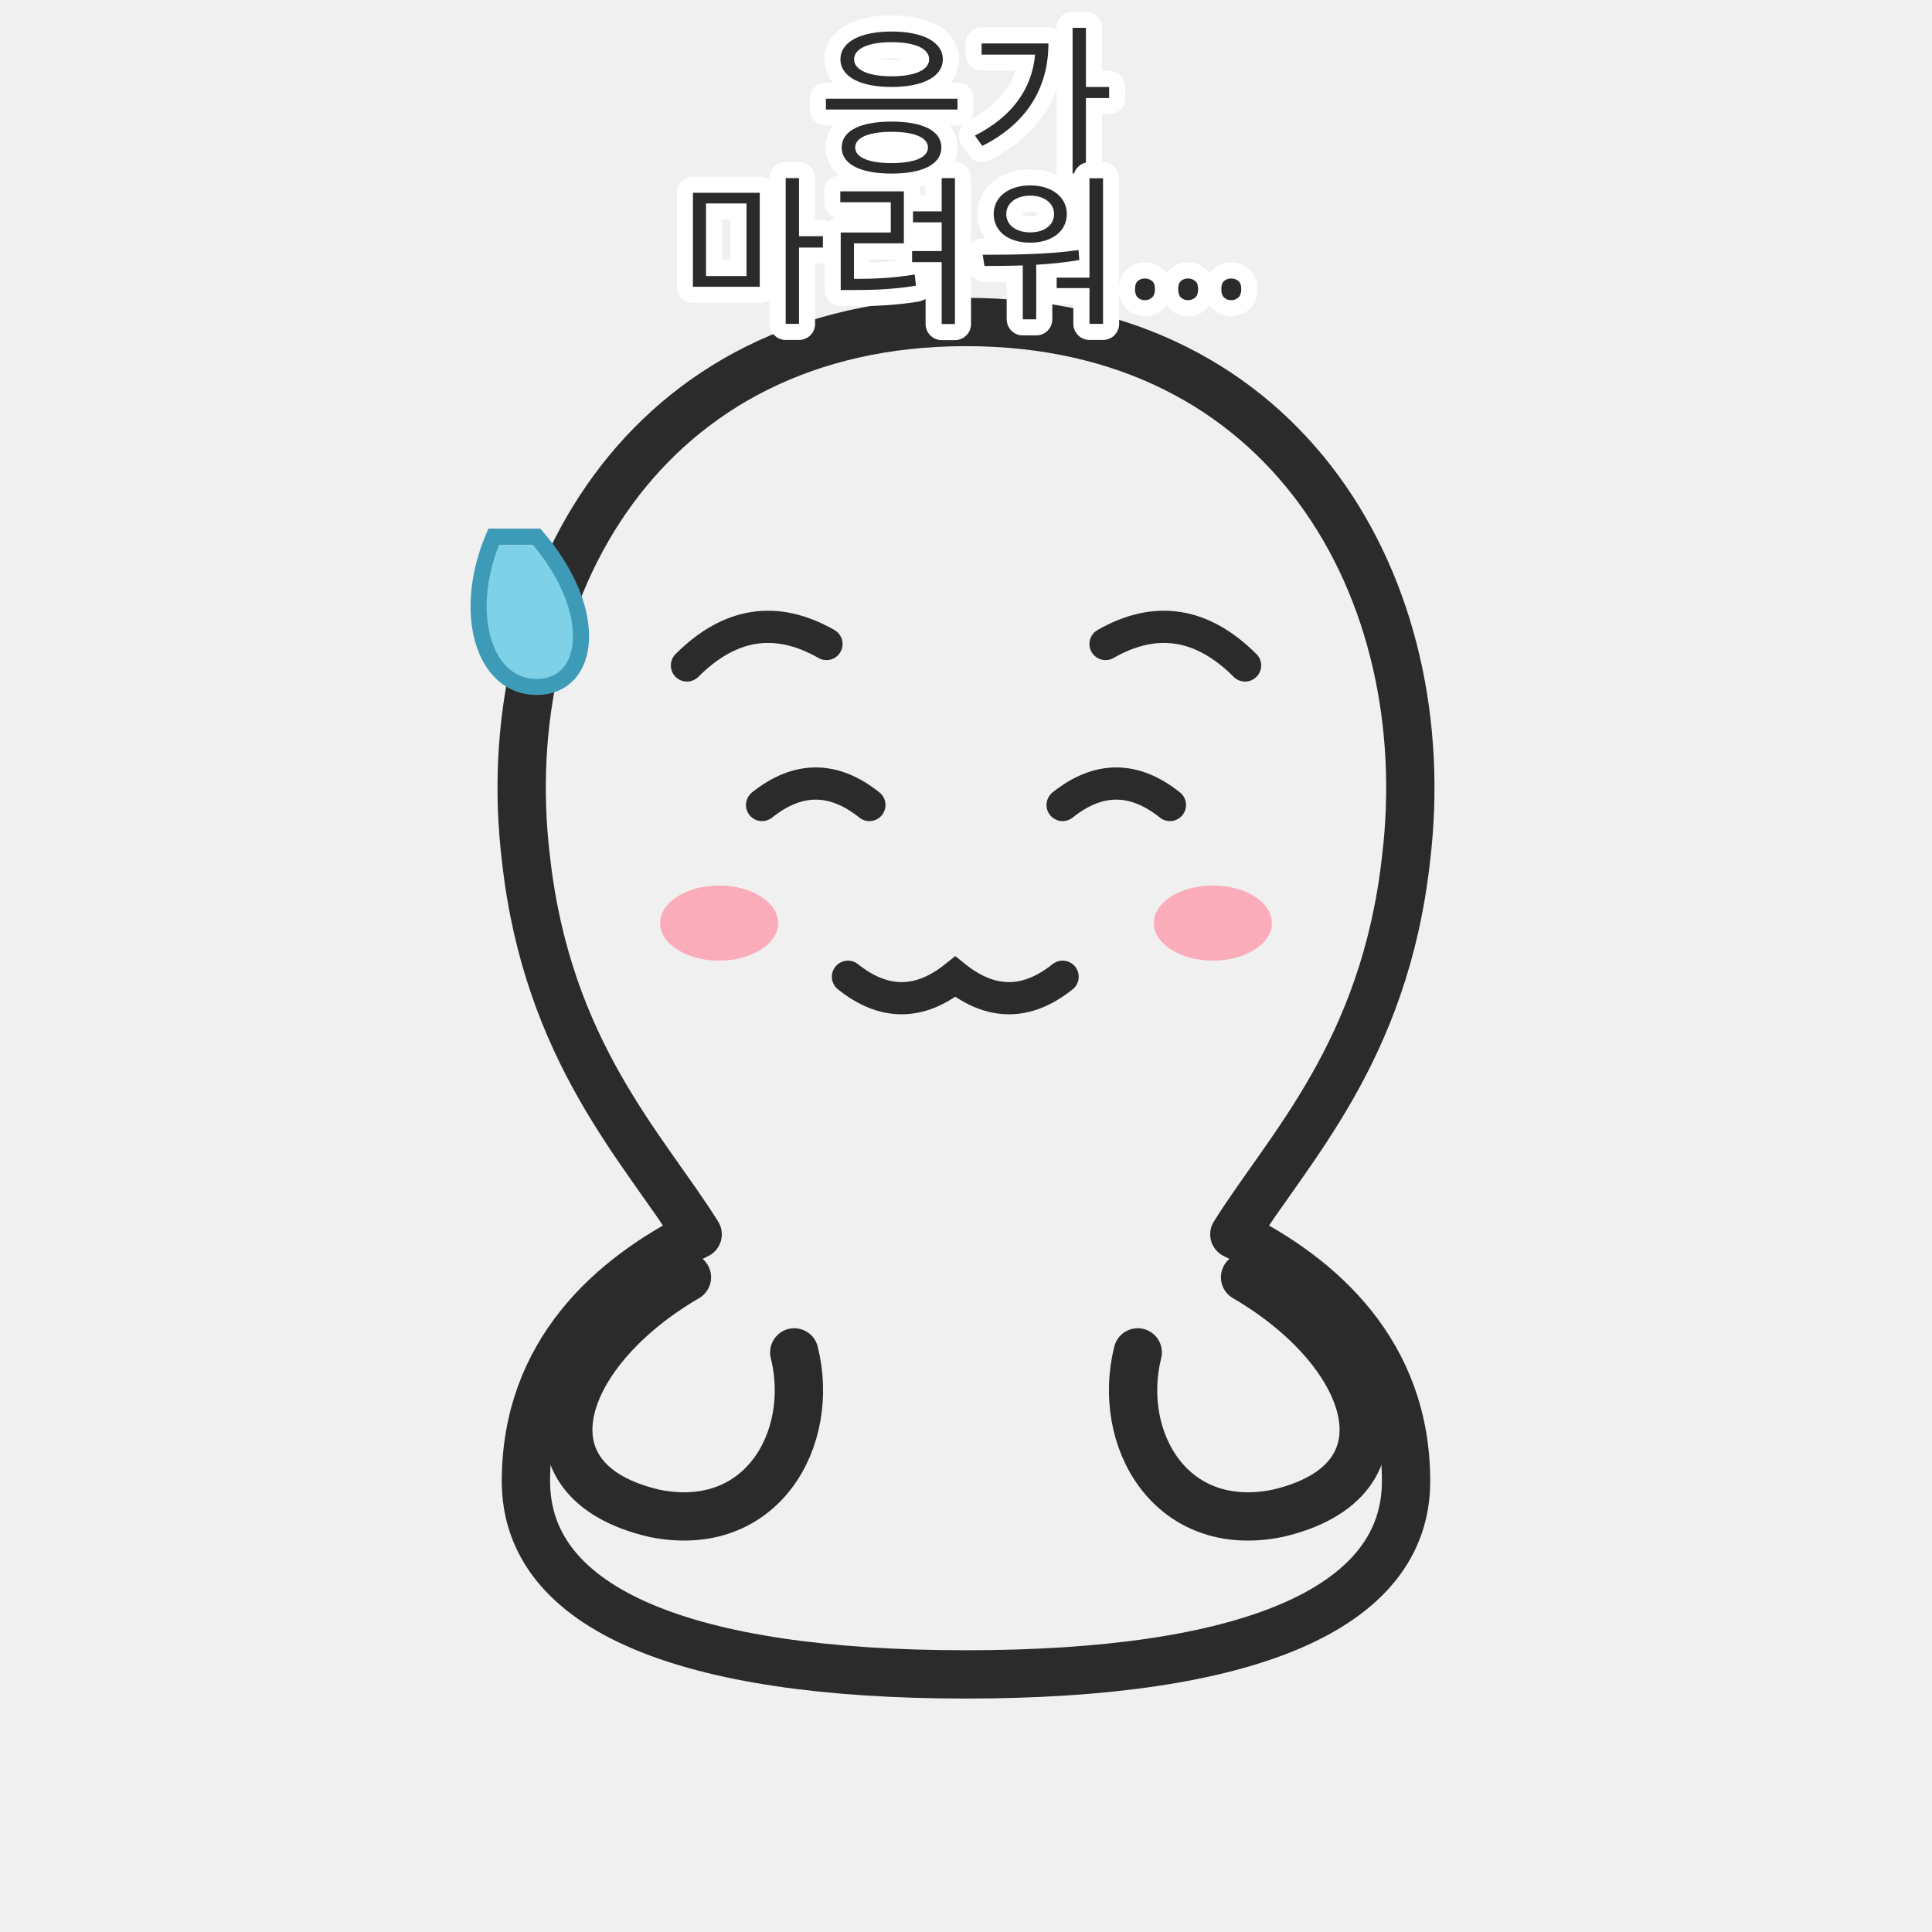
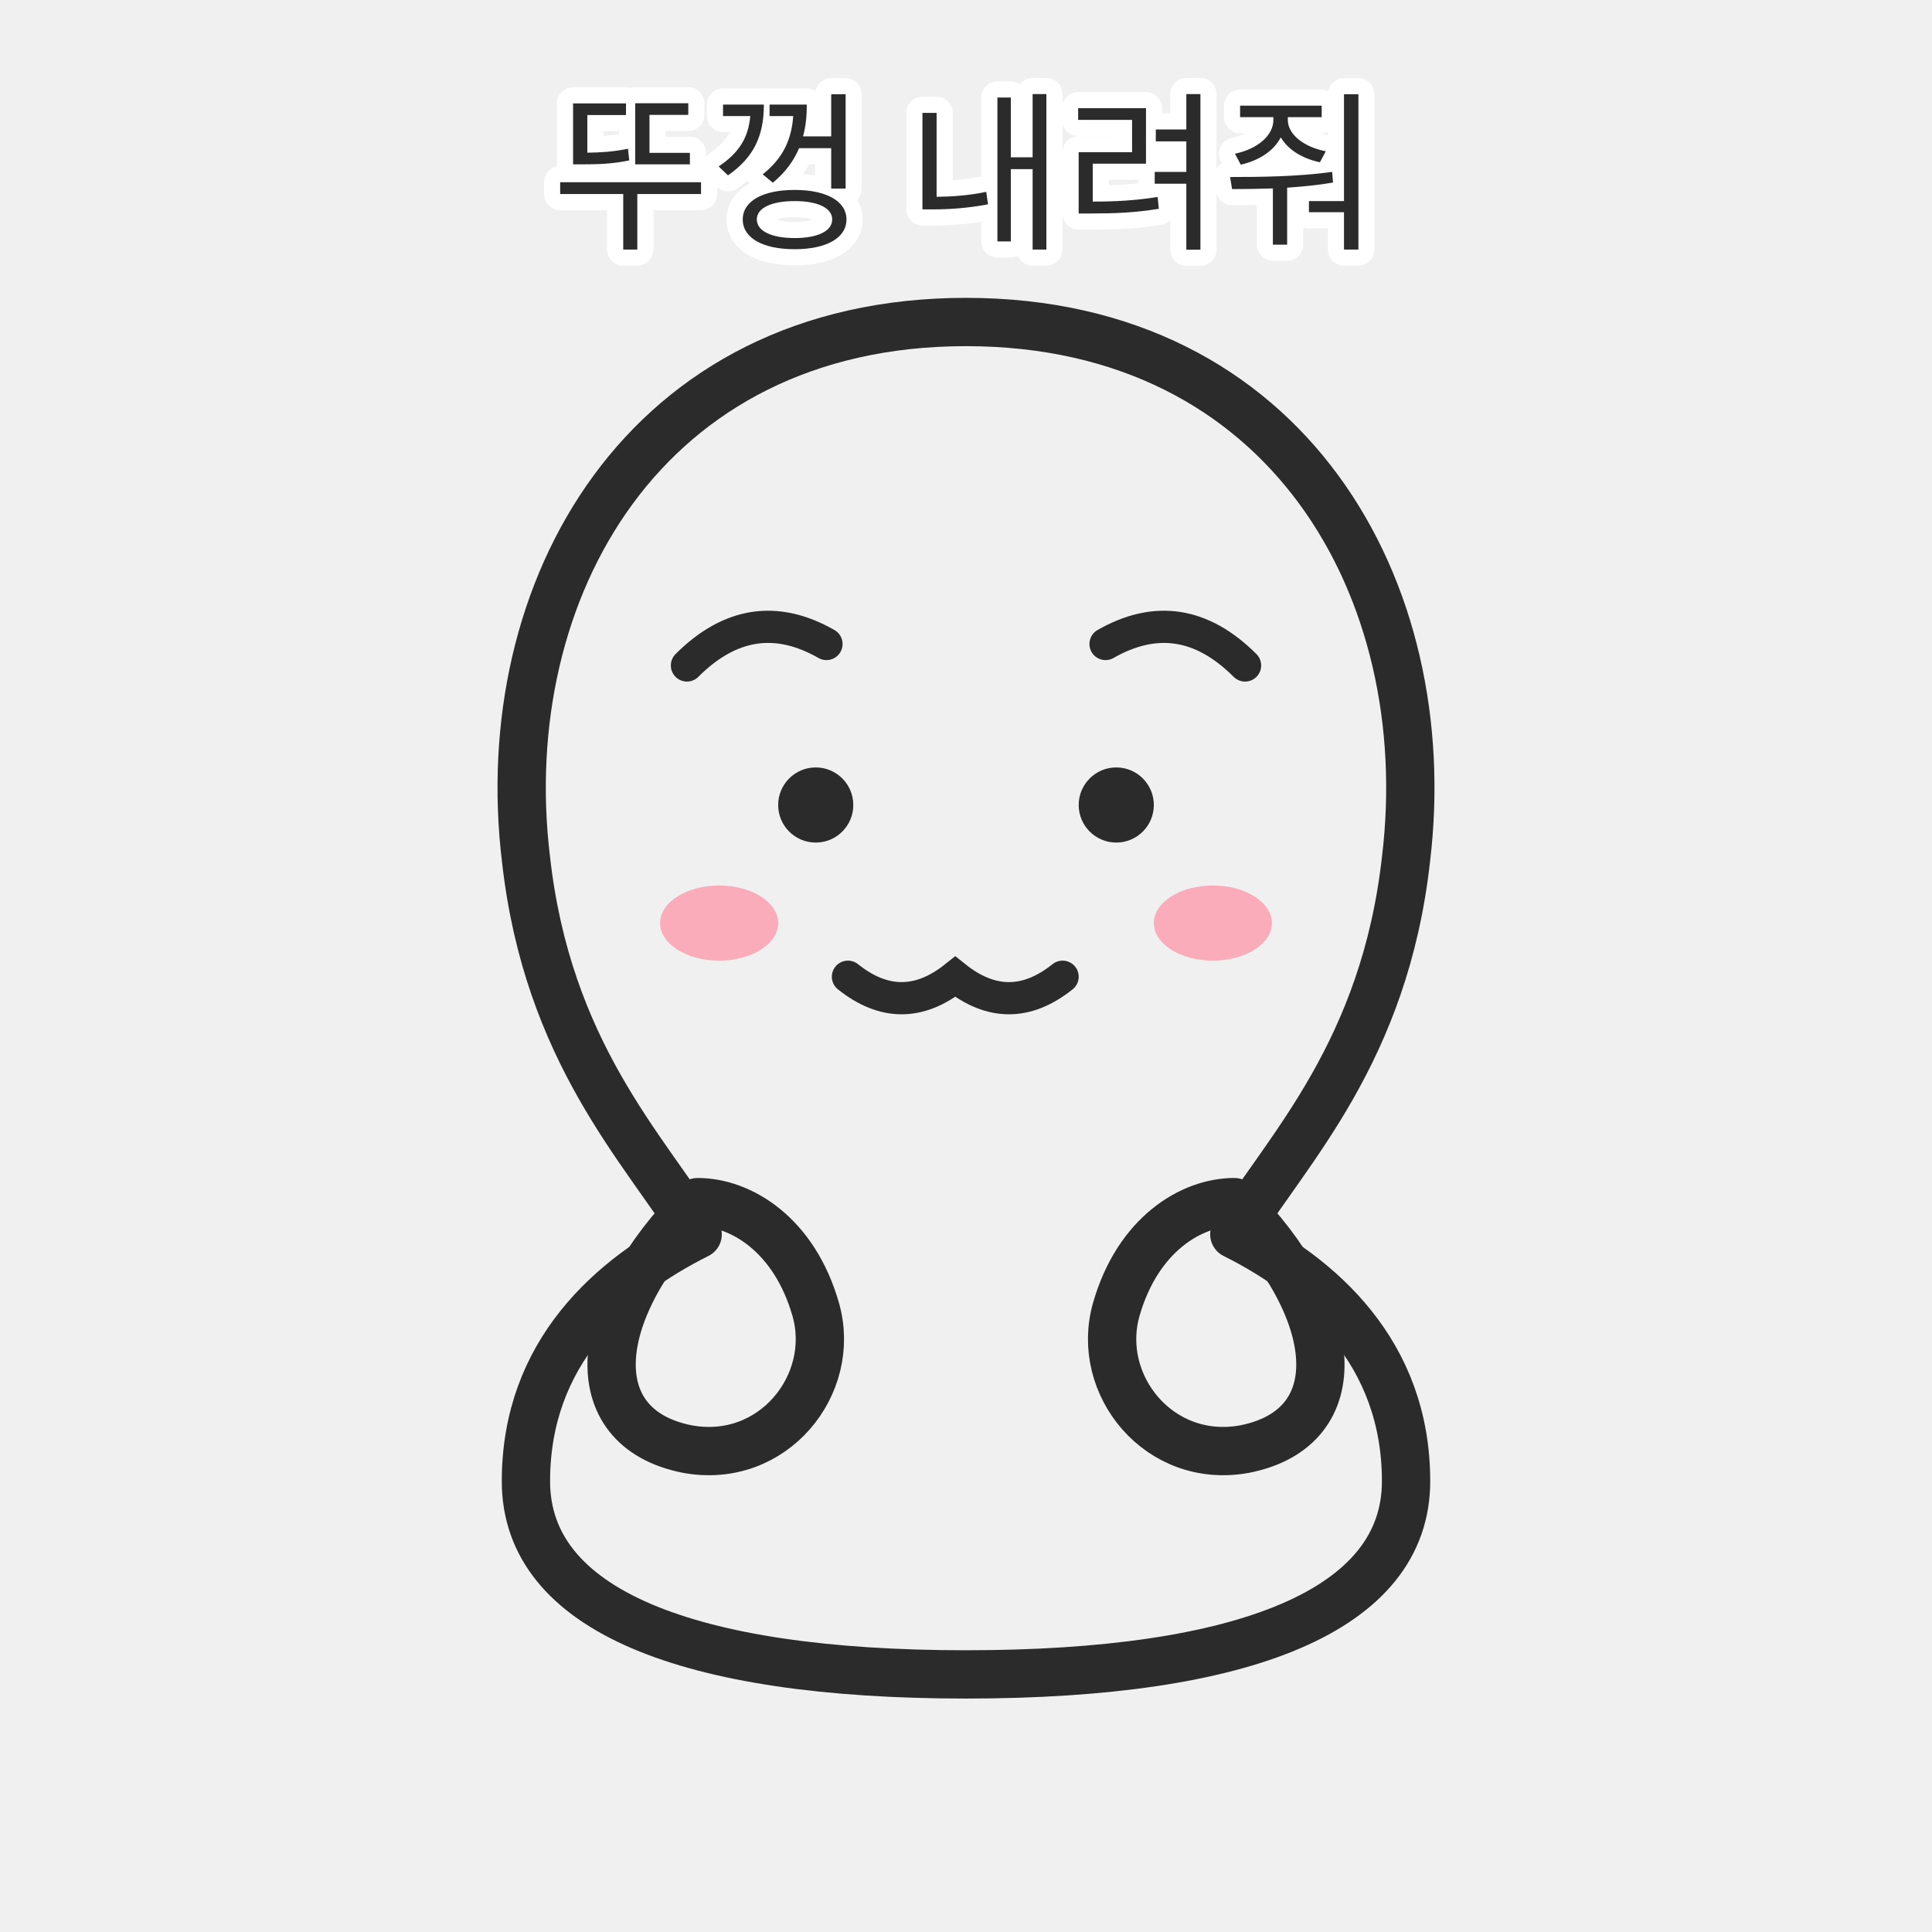
<svg xmlns="http://www.w3.org/2000/svg" width="360" height="360" viewBox="0 0 360 360">
  <g fill="none" stroke="#2B2B2B" stroke-width="9" stroke-linecap="round" stroke-linejoin="round">
    <path d="M180,60 C240,60 268,110 262,160 C258,196 240,214 230,230 C246,238 262,252 262,276 C262,300 232,312 180,312 C128,312 98,300 98,276 C98,252 114,238 130,230 C120,214 102,196 98,160 C92,110 120,60 180,60 Z" />
-     <path d="M128,238 C104,252 96,276 122,282 C142,286 152,268 148,252 M232,238 C256,252 264,276 238,282 C218,286 208,268 212,252" />
+     <path d="M130,224 C110,244 108,266 128,270 C144,273 156,258 152,244 C148,230 138,224 130,224 M230,224 C250,244 252,266 232,270 C216,273 204,258 208,244 C212,230 222,224 230,224" />
  </g>
  <path d="M128,124 Q140,112 154,120" fill="none" stroke="#2B2B2B" stroke-width="6" stroke-linecap="round" />
  <path d="M232,124 Q220,112 206,120" fill="none" stroke="#2B2B2B" stroke-width="6" stroke-linecap="round" />
-   <path d="M142,150 Q152,142 162,150" fill="none" stroke="#2B2B2B" stroke-width="6" stroke-linecap="round" />
-   <path d="M198,150 Q208,142 218,150" fill="none" stroke="#2B2B2B" stroke-width="6" stroke-linecap="round" />
+   <circle cx="152" cy="150" r="7" fill="#2B2B2B" />
+   <circle cx="208" cy="150" r="7" fill="#2B2B2B" />
  <path d="M158,182 Q168,190 178,182 Q188,190 198,182" fill="none" stroke="#2B2B2B" stroke-width="6" stroke-linecap="round" />
  <ellipse cx="134" cy="172" rx="11" ry="7" fill="#FF8FA3" opacity="0.7" />
  <ellipse cx="226" cy="172" rx="11" ry="7" fill="#FF8FA3" opacity="0.7" />
-   <path d="M92,100 C86,114 90,128 100,128 C110,128 112,114 100,100 Z" fill="#7FD1E8" stroke="#3E9BB8" stroke-width="3" />
-   <text x="180" y="30" text-anchor="middle" font-family="Jua" font-size="30" fill="#2B2B2B" stroke="#ffffff" stroke-width="6" paint-order="stroke" stroke-linejoin="round">응가</text>
-   <text x="180" y="58" text-anchor="middle" font-family="Jua" font-size="30" fill="#2B2B2B" stroke="#ffffff" stroke-width="6" paint-order="stroke" stroke-linejoin="round">마려워...</text>
+   <text x="180" y="44" text-anchor="middle" font-family="Jua" font-size="32" fill="#2B2B2B" stroke="#ffffff" stroke-width="6" paint-order="stroke" stroke-linejoin="round">뚜껑 내려줘</text>
</svg>
